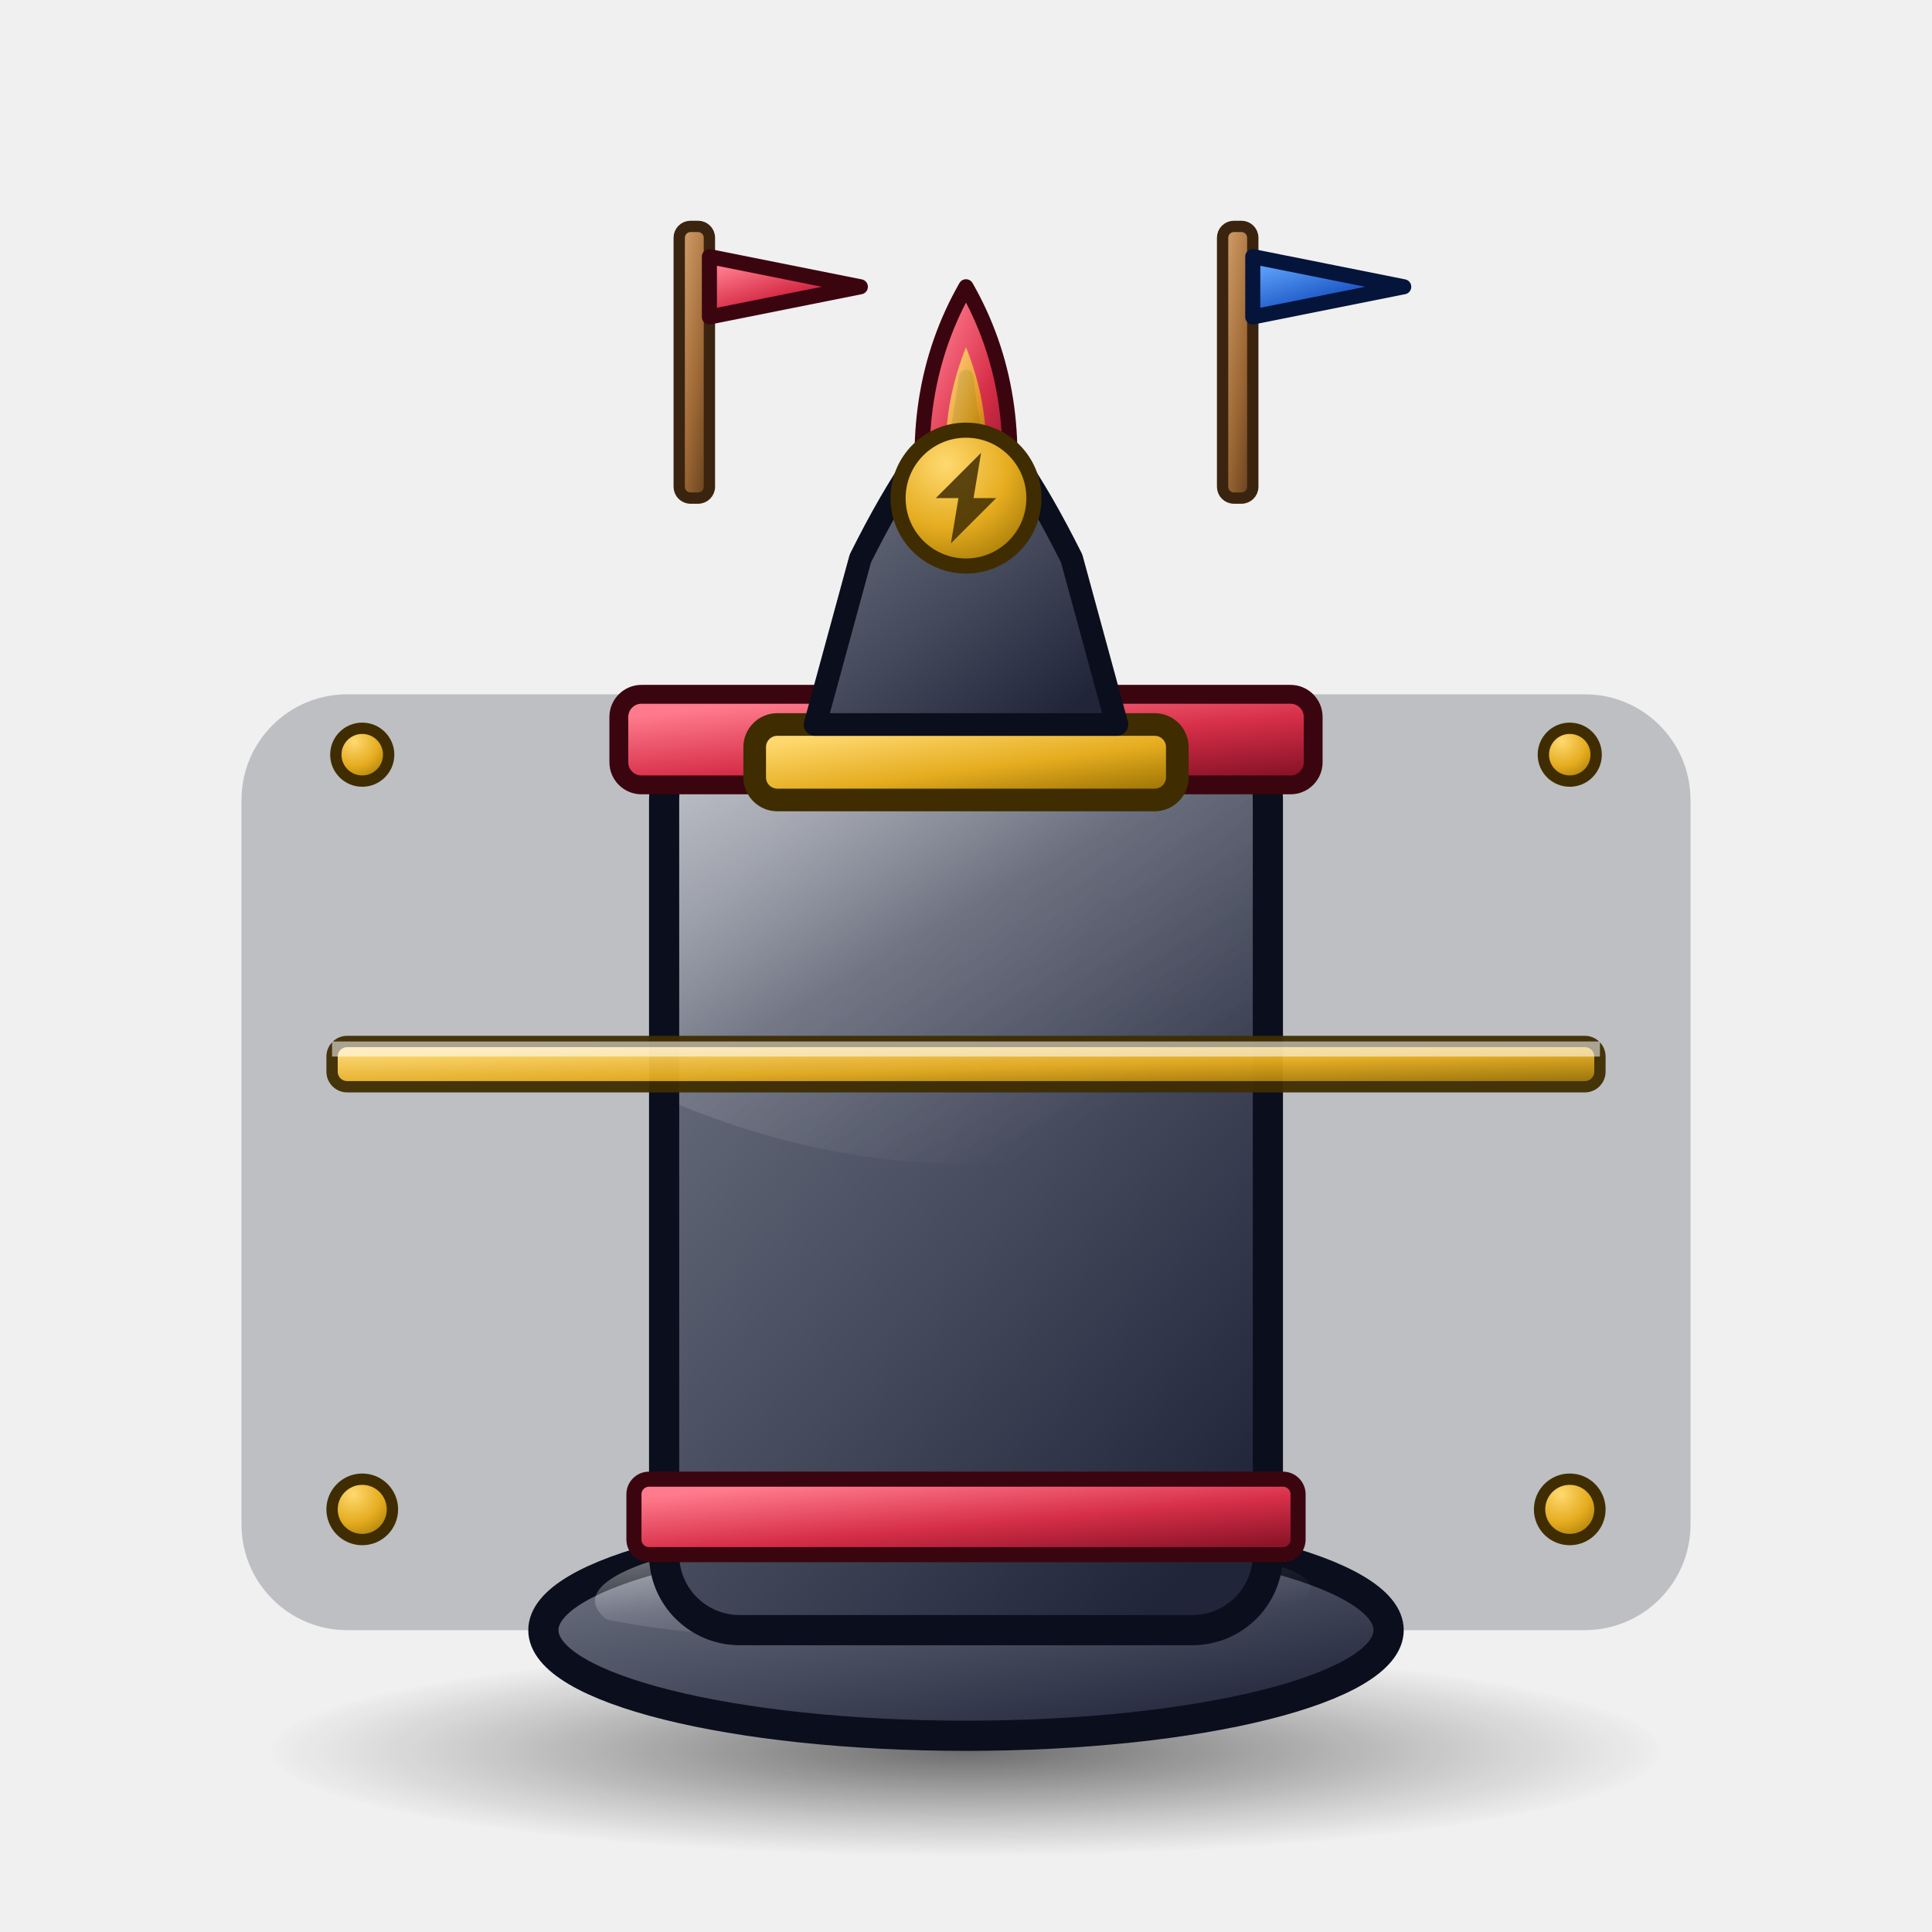
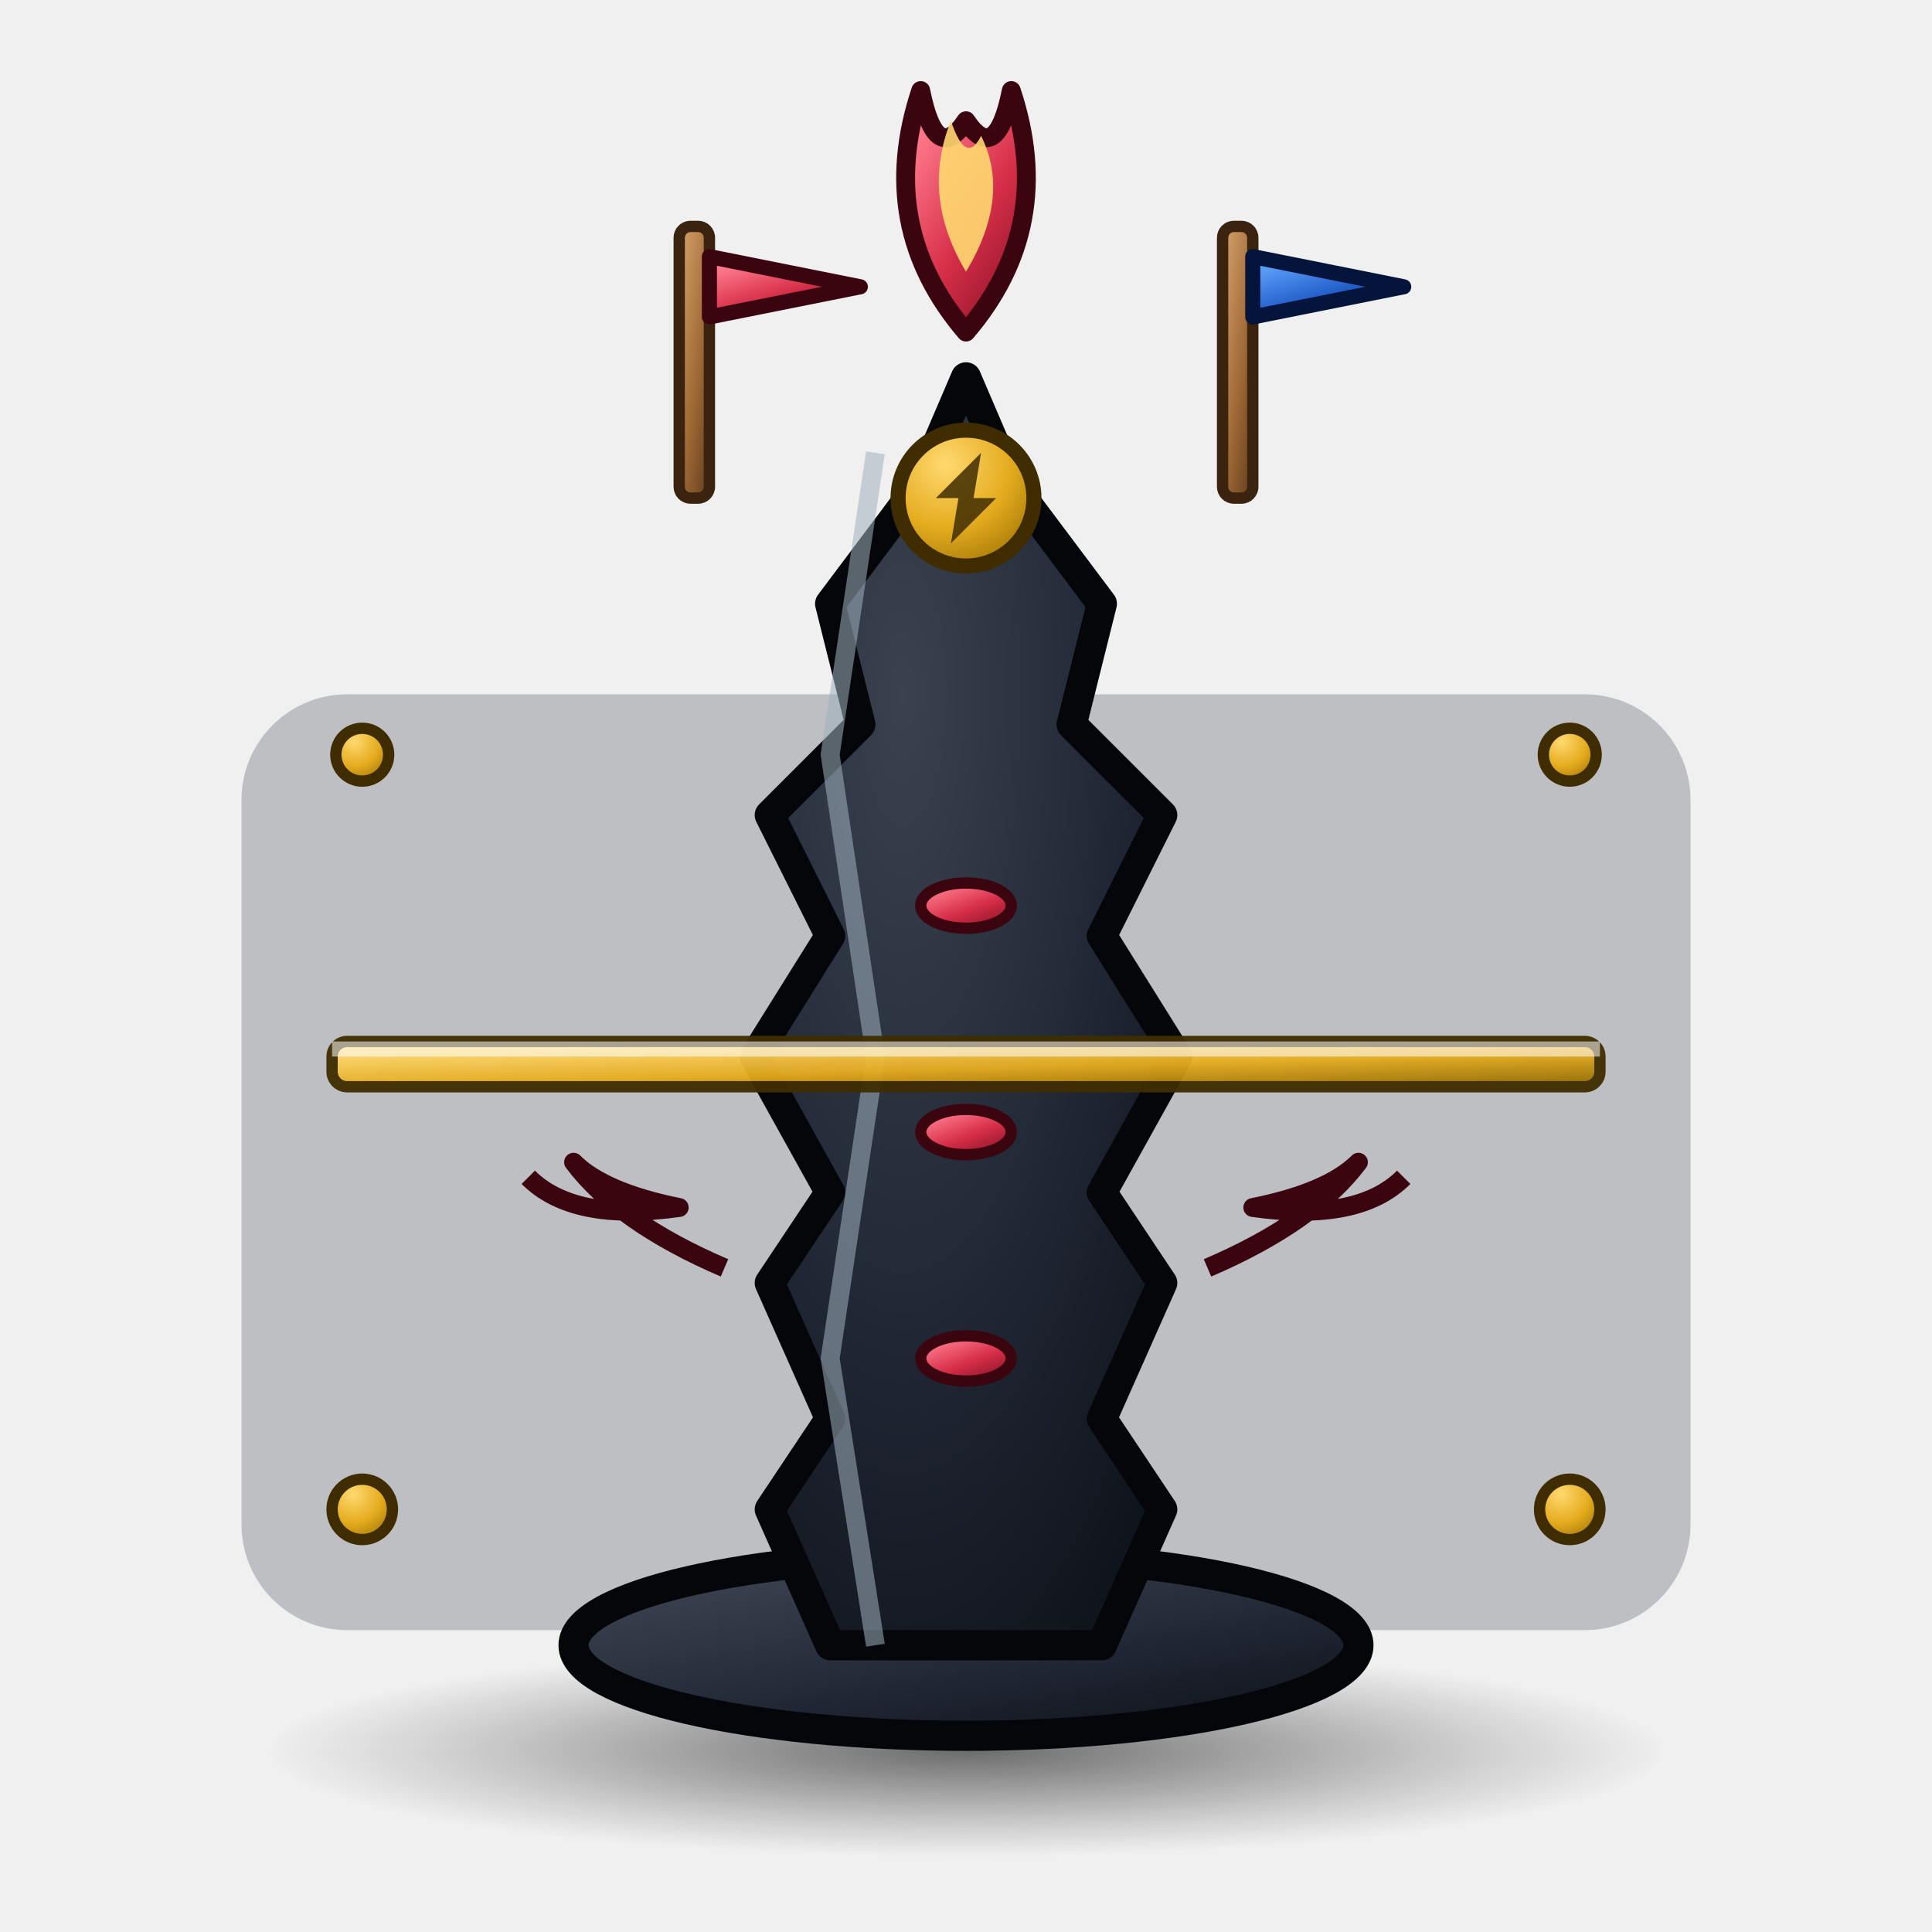
<svg xmlns="http://www.w3.org/2000/svg" viewBox="0 0 256 256" width="256" height="256" shape-rendering="geometricPrecision">
  <defs>
    <filter id="gk-shadow-soft" x="-30%" y="-30%" width="160%" height="160%">
      <feGaussianBlur in="SourceAlpha" stdDeviation="3" />
      <feOffset dx="0" dy="3" result="b" />
      <feComponentTransfer>
        <feFuncA type="linear" slope="0.55" />
      </feComponentTransfer>
      <feMerge>
        <feMergeNode />
        <feMergeNode in="SourceGraphic" />
      </feMerge>
    </filter>
    <filter id="gk-bevel" x="-10%" y="-10%" width="120%" height="120%">
      <feGaussianBlur in="SourceAlpha" stdDeviation="2" result="blur" />
      <feSpecularLighting in="blur" surfaceScale="3" specularConstant="0.6" specularExponent="20" lighting-color="#ffffff" result="spec">
        <feDistantLight azimuth="135" elevation="55" />
      </feSpecularLighting>
      <feComposite in="spec" in2="SourceAlpha" operator="in" result="specMasked" />
      <feComposite in="SourceGraphic" in2="specMasked" operator="arithmetic" k1="0" k2="1" k3="1" k4="0" />
    </filter>
    <linearGradient id="gk-gloss" x1="0" y1="0" x2="0.7" y2="0.9">
      <stop offset="0" stop-color="#FFFFFF" stop-opacity="0.85" />
      <stop offset="0.55" stop-color="#FFFFFF" stop-opacity="0.18" />
      <stop offset="1" stop-color="#FFFFFF" stop-opacity="0" />
    </linearGradient>
    <radialGradient id="gk-contact-shadow" cx="0.5" cy="0.5" r="0.5">
      <stop offset="0" stop-color="#000000" stop-opacity="0.55" />
      <stop offset="0.7" stop-color="#000000" stop-opacity="0.15" />
      <stop offset="1" stop-color="#000000" stop-opacity="0" />
    </radialGradient>
    <linearGradient id="gk-grad-wood" x1="0.2" y1="0.1" x2="0.85" y2="0.95">
      <stop offset="0" stop-color="#C99560" />
      <stop offset="0.55" stop-color="#A06A36" />
      <stop offset="1" stop-color="#6E4621" />
    </linearGradient>
    <radialGradient id="gk-rgrad-wood" cx="0.35" cy="0.25" r="0.85">
      <stop offset="0" stop-color="#C99560" />
      <stop offset="0.55" stop-color="#A06A36" />
      <stop offset="1" stop-color="#6E4621" />
    </radialGradient>
    <linearGradient id="gk-grad-stone" x1="0.2" y1="0.1" x2="0.85" y2="0.95">
      <stop offset="0" stop-color="#C9CCD4" />
      <stop offset="0.55" stop-color="#9298A4" />
      <stop offset="1" stop-color="#5E6471" />
    </linearGradient>
    <radialGradient id="gk-rgrad-stone" cx="0.35" cy="0.25" r="0.85">
      <stop offset="0" stop-color="#C9CCD4" />
      <stop offset="0.55" stop-color="#9298A4" />
      <stop offset="1" stop-color="#5E6471" />
    </radialGradient>
    <linearGradient id="gk-grad-brick" x1="0.2" y1="0.1" x2="0.85" y2="0.95">
      <stop offset="0" stop-color="#CE684D" />
      <stop offset="0.55" stop-color="#9C4231" />
      <stop offset="1" stop-color="#6A2618" />
    </linearGradient>
    <radialGradient id="gk-rgrad-brick" cx="0.35" cy="0.25" r="0.85">
      <stop offset="0" stop-color="#CE684D" />
      <stop offset="0.55" stop-color="#9C4231" />
      <stop offset="1" stop-color="#6A2618" />
    </radialGradient>
    <linearGradient id="gk-grad-thatch" x1="0.2" y1="0.1" x2="0.85" y2="0.95">
      <stop offset="0" stop-color="#E3B563" />
      <stop offset="0.55" stop-color="#B0832F" />
      <stop offset="1" stop-color="#79581B" />
    </linearGradient>
    <radialGradient id="gk-rgrad-thatch" cx="0.35" cy="0.25" r="0.85">
      <stop offset="0" stop-color="#E3B563" />
      <stop offset="0.55" stop-color="#B0832F" />
      <stop offset="1" stop-color="#79581B" />
    </radialGradient>
    <linearGradient id="gk-grad-steel" x1="0.2" y1="0.1" x2="0.85" y2="0.95">
      <stop offset="0" stop-color="#A0B0BE" />
      <stop offset="0.55" stop-color="#6F8190" />
      <stop offset="1" stop-color="#3F4D5A" />
    </linearGradient>
    <radialGradient id="gk-rgrad-steel" cx="0.35" cy="0.25" r="0.85">
      <stop offset="0" stop-color="#A0B0BE" />
      <stop offset="0.55" stop-color="#6F8190" />
      <stop offset="1" stop-color="#3F4D5A" />
    </radialGradient>
    <linearGradient id="gk-grad-iron" x1="0.2" y1="0.1" x2="0.85" y2="0.95">
      <stop offset="0" stop-color="#6B7080" />
      <stop offset="0.55" stop-color="#43485A" />
      <stop offset="1" stop-color="#21253A" />
    </linearGradient>
    <radialGradient id="gk-rgrad-iron" cx="0.35" cy="0.25" r="0.85">
      <stop offset="0" stop-color="#6B7080" />
      <stop offset="0.55" stop-color="#43485A" />
      <stop offset="1" stop-color="#21253A" />
    </radialGradient>
    <linearGradient id="gk-grad-copper" x1="0.2" y1="0.1" x2="0.85" y2="0.95">
      <stop offset="0" stop-color="#E2A172" />
      <stop offset="0.55" stop-color="#B36839" />
      <stop offset="1" stop-color="#7A3F1B" />
    </linearGradient>
    <radialGradient id="gk-rgrad-copper" cx="0.35" cy="0.25" r="0.85">
      <stop offset="0" stop-color="#E2A172" />
      <stop offset="0.55" stop-color="#B36839" />
      <stop offset="1" stop-color="#7A3F1B" />
    </radialGradient>
    <linearGradient id="gk-grad-gold" x1="0.2" y1="0.1" x2="0.85" y2="0.95">
      <stop offset="0" stop-color="#FFD970" />
      <stop offset="0.55" stop-color="#E5AC1F" />
      <stop offset="1" stop-color="#9F7505" />
    </linearGradient>
    <radialGradient id="gk-rgrad-gold" cx="0.35" cy="0.25" r="0.85">
      <stop offset="0" stop-color="#FFD970" />
      <stop offset="0.55" stop-color="#E5AC1F" />
      <stop offset="1" stop-color="#9F7505" />
    </radialGradient>
    <linearGradient id="gk-grad-ruby" x1="0.2" y1="0.1" x2="0.85" y2="0.95">
      <stop offset="0" stop-color="#FF7A8C" />
      <stop offset="0.55" stop-color="#D62E48" />
      <stop offset="1" stop-color="#8C1428" />
    </linearGradient>
    <radialGradient id="gk-rgrad-ruby" cx="0.35" cy="0.25" r="0.85">
      <stop offset="0" stop-color="#FF7A8C" />
      <stop offset="0.55" stop-color="#D62E48" />
      <stop offset="1" stop-color="#8C1428" />
    </radialGradient>
    <linearGradient id="gk-grad-emerald" x1="0.2" y1="0.1" x2="0.85" y2="0.95">
      <stop offset="0" stop-color="#5BDD96" />
      <stop offset="0.55" stop-color="#1FA561" />
      <stop offset="1" stop-color="#0E6C3D" />
    </linearGradient>
    <radialGradient id="gk-rgrad-emerald" cx="0.35" cy="0.25" r="0.85">
      <stop offset="0" stop-color="#5BDD96" />
      <stop offset="0.55" stop-color="#1FA561" />
      <stop offset="1" stop-color="#0E6C3D" />
    </radialGradient>
    <linearGradient id="gk-grad-sapphire" x1="0.2" y1="0.1" x2="0.85" y2="0.95">
      <stop offset="0" stop-color="#5A9EF7" />
      <stop offset="0.55" stop-color="#235FCB" />
      <stop offset="1" stop-color="#103480" />
    </linearGradient>
    <radialGradient id="gk-rgrad-sapphire" cx="0.35" cy="0.25" r="0.85">
      <stop offset="0" stop-color="#5A9EF7" />
      <stop offset="0.55" stop-color="#235FCB" />
      <stop offset="1" stop-color="#103480" />
    </radialGradient>
    <linearGradient id="gk-grad-amethyst" x1="0.2" y1="0.1" x2="0.85" y2="0.95">
      <stop offset="0" stop-color="#B581FF" />
      <stop offset="0.55" stop-color="#7E47D6" />
      <stop offset="1" stop-color="#4C2289" />
    </linearGradient>
    <radialGradient id="gk-rgrad-amethyst" cx="0.35" cy="0.25" r="0.85">
      <stop offset="0" stop-color="#B581FF" />
      <stop offset="0.55" stop-color="#7E47D6" />
      <stop offset="1" stop-color="#4C2289" />
    </radialGradient>
    <linearGradient id="gk-grad-leaf" x1="0.2" y1="0.1" x2="0.85" y2="0.95">
      <stop offset="0" stop-color="#7BD15A" />
      <stop offset="0.55" stop-color="#3D9226" />
      <stop offset="1" stop-color="#1F5712" />
    </linearGradient>
    <radialGradient id="gk-rgrad-leaf" cx="0.35" cy="0.25" r="0.85">
      <stop offset="0" stop-color="#7BD15A" />
      <stop offset="0.55" stop-color="#3D9226" />
      <stop offset="1" stop-color="#1F5712" />
    </radialGradient>
    <linearGradient id="gk-grad-sky" x1="0.2" y1="0.1" x2="0.85" y2="0.95">
      <stop offset="0" stop-color="#A8D9FF" />
      <stop offset="0.55" stop-color="#5FA8E8" />
      <stop offset="1" stop-color="#2C6BB0" />
    </linearGradient>
    <radialGradient id="gk-rgrad-sky" cx="0.35" cy="0.25" r="0.85">
      <stop offset="0" stop-color="#A8D9FF" />
      <stop offset="0.55" stop-color="#5FA8E8" />
      <stop offset="1" stop-color="#2C6BB0" />
    </radialGradient>
    <linearGradient id="gk-grad-dark" x1="0.2" y1="0.1" x2="0.85" y2="0.95">
      <stop offset="0" stop-color="#3A4250" />
      <stop offset="0.55" stop-color="#222937" />
      <stop offset="1" stop-color="#10141C" />
    </linearGradient>
    <radialGradient id="gk-rgrad-dark" cx="0.35" cy="0.25" r="0.85">
      <stop offset="0" stop-color="#3A4250" />
      <stop offset="0.55" stop-color="#222937" />
      <stop offset="1" stop-color="#10141C" />
    </radialGradient>
    <linearGradient id="gk-grad-cream" x1="0.2" y1="0.1" x2="0.85" y2="0.95">
      <stop offset="0" stop-color="#FFF6D8" />
      <stop offset="0.55" stop-color="#F1DDA4" />
      <stop offset="1" stop-color="#B19D6E" />
    </linearGradient>
    <radialGradient id="gk-rgrad-cream" cx="0.35" cy="0.25" r="0.85">
      <stop offset="0" stop-color="#FFF6D8" />
      <stop offset="0.55" stop-color="#F1DDA4" />
      <stop offset="1" stop-color="#B19D6E" />
    </radialGradient>
    <radialGradient id="gk-rarity-common" cx="0.5" cy="0.55" r="0.55">
      <stop offset="0" stop-color="#9298A4" stop-opacity="0.85" />
      <stop offset="0.6" stop-color="#9298A4" stop-opacity="0.35" />
      <stop offset="1" stop-color="#9298A4" stop-opacity="0" />
    </radialGradient>
    <radialGradient id="gk-rarity-uncommon" cx="0.5" cy="0.55" r="0.55">
      <stop offset="0" stop-color="#3D9226" stop-opacity="0.85" />
      <stop offset="0.6" stop-color="#3D9226" stop-opacity="0.35" />
      <stop offset="1" stop-color="#3D9226" stop-opacity="0" />
    </radialGradient>
    <radialGradient id="gk-rarity-rare" cx="0.5" cy="0.55" r="0.55">
      <stop offset="0" stop-color="#235FCB" stop-opacity="0.85" />
      <stop offset="0.6" stop-color="#235FCB" stop-opacity="0.35" />
      <stop offset="1" stop-color="#235FCB" stop-opacity="0" />
    </radialGradient>
    <radialGradient id="gk-rarity-epic" cx="0.5" cy="0.55" r="0.55">
      <stop offset="0" stop-color="#7E47D6" stop-opacity="0.85" />
      <stop offset="0.6" stop-color="#7E47D6" stop-opacity="0.35" />
      <stop offset="1" stop-color="#7E47D6" stop-opacity="0" />
    </radialGradient>
    <radialGradient id="gk-rarity-legendary" cx="0.5" cy="0.55" r="0.55">
      <stop offset="0" stop-color="#E5AC1F" stop-opacity="0.85" />
      <stop offset="0.6" stop-color="#E5AC1F" stop-opacity="0.35" />
      <stop offset="1" stop-color="#E5AC1F" stop-opacity="0" />
    </radialGradient>
    <radialGradient id="gk-rarity-mythic" cx="0.5" cy="0.55" r="0.55">
      <stop offset="0" stop-color="#D62E48" stop-opacity="0.85" />
      <stop offset="0.6" stop-color="#D62E48" stop-opacity="0.35" />
      <stop offset="1" stop-color="#D62E48" stop-opacity="0" />
    </radialGradient>
  </defs>
  <rect x="32" y="92" width="192" height="124" rx="14" fill="#5E6471" opacity="0.35" />
  <ellipse cx="128" cy="232" rx="92" ry="14" fill="url(#gk-contact-shadow)" />
-   <ellipse cx="128" cy="216" rx="56" ry="14" fill="url(#gk-grad-iron)" stroke="#0B0E1C" stroke-width="4" />
-   <path d="M 80.4 214.6              A 47.6 9.8 0 0 1 164.4 206.2              A 39.2 5.6 0 0 1 80.4 214.6 Z" fill="url(#gk-gloss)" opacity="0.7" pointer-events="none" />
-   <rect x="88" y="96" width="80" height="120" rx="10" ry="10" fill="url(#gk-grad-iron)" stroke="#0B0E1C" stroke-width="4" />
-   <path d="M 90 106              Q 90 98 98 98              L 158 98              Q 166 98 166 106              L 166 146.4              Q 128 162 90 146.4              Z" fill="url(#gk-gloss)" opacity="0.7" pointer-events="none" />
-   <rect x="82" y="92" width="92" height="12" rx="3" fill="url(#gk-grad-ruby)" stroke="#3B0510" stroke-width="2.5" />
-   <rect x="84" y="196" width="88" height="10" rx="2" fill="url(#gk-grad-ruby)" stroke="#3B0510" stroke-width="2" />
-   <rect x="100" y="96" width="56" height="10" rx="3" fill="url(#gk-grad-gold)" stroke="#3F2D01" stroke-width="3" />
-   <path d="M 108 96          L 114 74          Q 122 58 128 54          Q 134 58 142 74          L 148 96 Z" fill="url(#gk-grad-iron)" stroke="#0B0E1C" stroke-width="3" stroke-linejoin="round" />
-   <path d="M 128 38          Q 120 52 123 70          Q 127 60 128 50          Q 129 60 133 70          Q 136 52 128 38 Z" fill="url(#gk-grad-ruby)" stroke="#3B0510" stroke-width="2" stroke-linejoin="round" />
-   <path d="M 128 46          Q 124 56 126 66          Q 128 60 130 66          Q 132 56 128 46 Z" fill="url(#gk-grad-gold)" opacity="0.85" />
+   <ellipse cx="128" cy="218" rx="52" ry="12" fill="url(#gk-grad-dark)" stroke="#04060A" stroke-width="4" />
+   <path d="M 110 218          L 102 200 L 110 188 L 102 170 L 110 158 L 100 140 L 110 124 L 102 108          L 114 96 L 110 80 L 122 64 L 128 50          L 134 64 L 146 80 L 142 96 L 154 108          L 146 124 L 156 140 L 146 158 L 154 170 L 146 188 L 154 200 L 146 218 Z" fill="url(#gk-rgrad-dark)" stroke="#04060A" stroke-width="4" stroke-linejoin="round" />
+   <path d="M 116 60 L 110 100 L 116 140 L 110 180 L 116 218" fill="none" stroke="#A0B0BE" stroke-width="2.5" opacity="0.55" />
+   <g fill="url(#gk-grad-ruby)" stroke="#3B0510" stroke-width="1.5">
+     <ellipse cx="128" cy="180" rx="6" ry="3" />
+     <ellipse cx="128" cy="150" rx="6" ry="3" />
+     <ellipse cx="128" cy="120" rx="6" ry="3" />
+   </g>
+   <path d="M 96 168 Q 82 162 76 154 Q 80 158 90 160 Q 76 162 70 156" fill="url(#gk-grad-ruby)" stroke="#3B0510" stroke-width="2.5" stroke-linejoin="round" />
+   <path d="M 160 168 Q 174 162 180 154 Q 176 158 166 160 Q 180 162 186 156" fill="url(#gk-grad-ruby)" stroke="#3B0510" stroke-width="2.5" stroke-linejoin="round" />
+   <path d="M 128 44          Q 116 30 122 12          Q 124 22 128 16          Q 132 22 134 12          Q 140 30 128 44 Z" fill="url(#gk-grad-ruby)" stroke="#3B0510" stroke-width="2.5" stroke-linejoin="round" />
+   <path d="M 128 36 Q 122 26 126 16 Q 128 22 130 18 Q 134 26 128 36 Z" fill="#FFD970" opacity="0.9" />
  <g>
    <rect x="90" y="30" width="4" height="36" rx="1.5" fill="url(#gk-grad-wood)" stroke="#3B240F" stroke-width="1.5" />
    <path d="M 94 34            L 114 38            L 94 42 Z" fill="url(#gk-grad-ruby)" stroke="#3B0510" stroke-width="2" stroke-linejoin="round" />
  </g>
  <rect x="44" y="138" width="168" height="6" rx="2" fill="url(#gk-grad-gold)" stroke="#3F2D01" stroke-width="1.5" opacity="0.95" />
  <rect x="44" y="138" width="168" height="2" fill="#FFFFFF" opacity="0.55" />
  <g fill="url(#gk-rgrad-gold)" stroke="#3F2D01" stroke-width="1.5">
    <circle cx="48" cy="200" r="4" />
    <circle cx="208" cy="200" r="4" />
    <circle cx="48" cy="100" r="3.5" />
    <circle cx="208" cy="100" r="3.5" />
  </g>
  <g>
    <rect x="162" y="30" width="4" height="36" rx="1.5" fill="url(#gk-grad-wood)" stroke="#3B240F" stroke-width="1.5" />
    <path d="M 166 34            L 186 38            L 166 42 Z" fill="url(#gk-grad-sapphire)" stroke="#04143B" stroke-width="2" stroke-linejoin="round" />
  </g>
  <circle cx="128" cy="66" r="9" fill="url(#gk-rgrad-gold)" stroke="#3F2D01" stroke-width="2" />
  <path d="M 130 60          L 124 66          L 127 66          L 126 72          L 132 66          L 129 66 Z" fill="#3F2D01" opacity="0.85" />
</svg>
